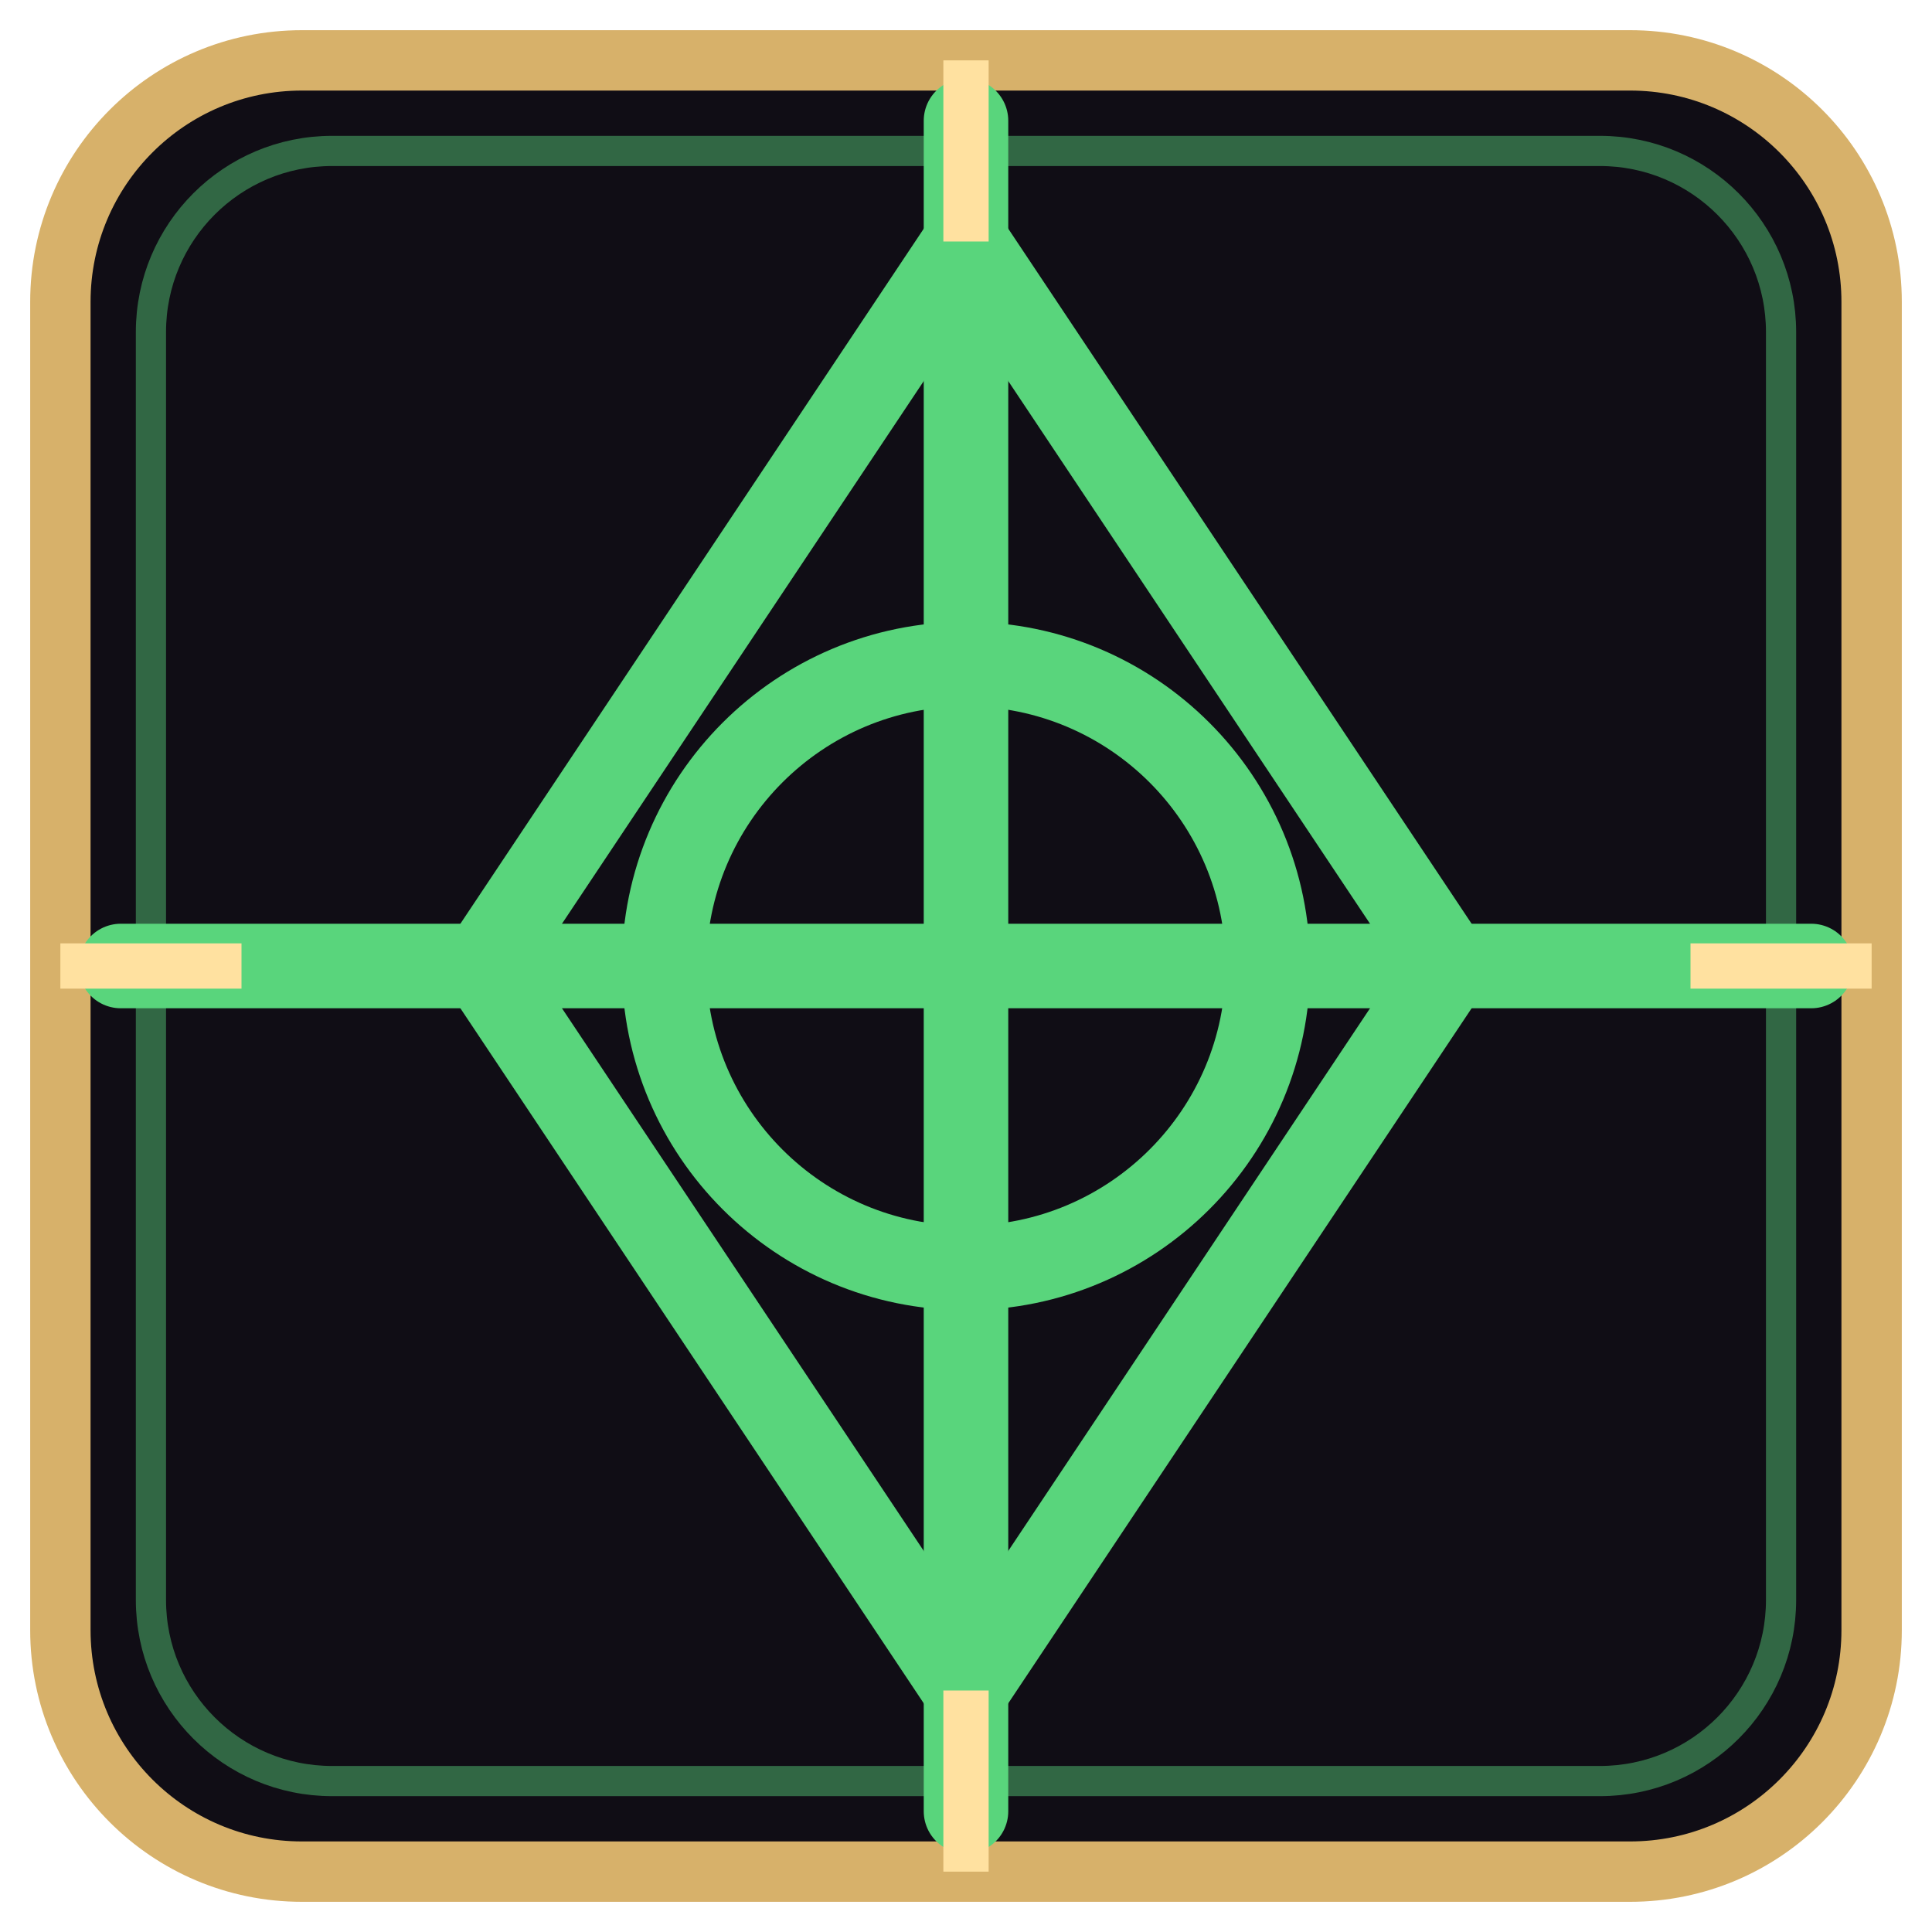
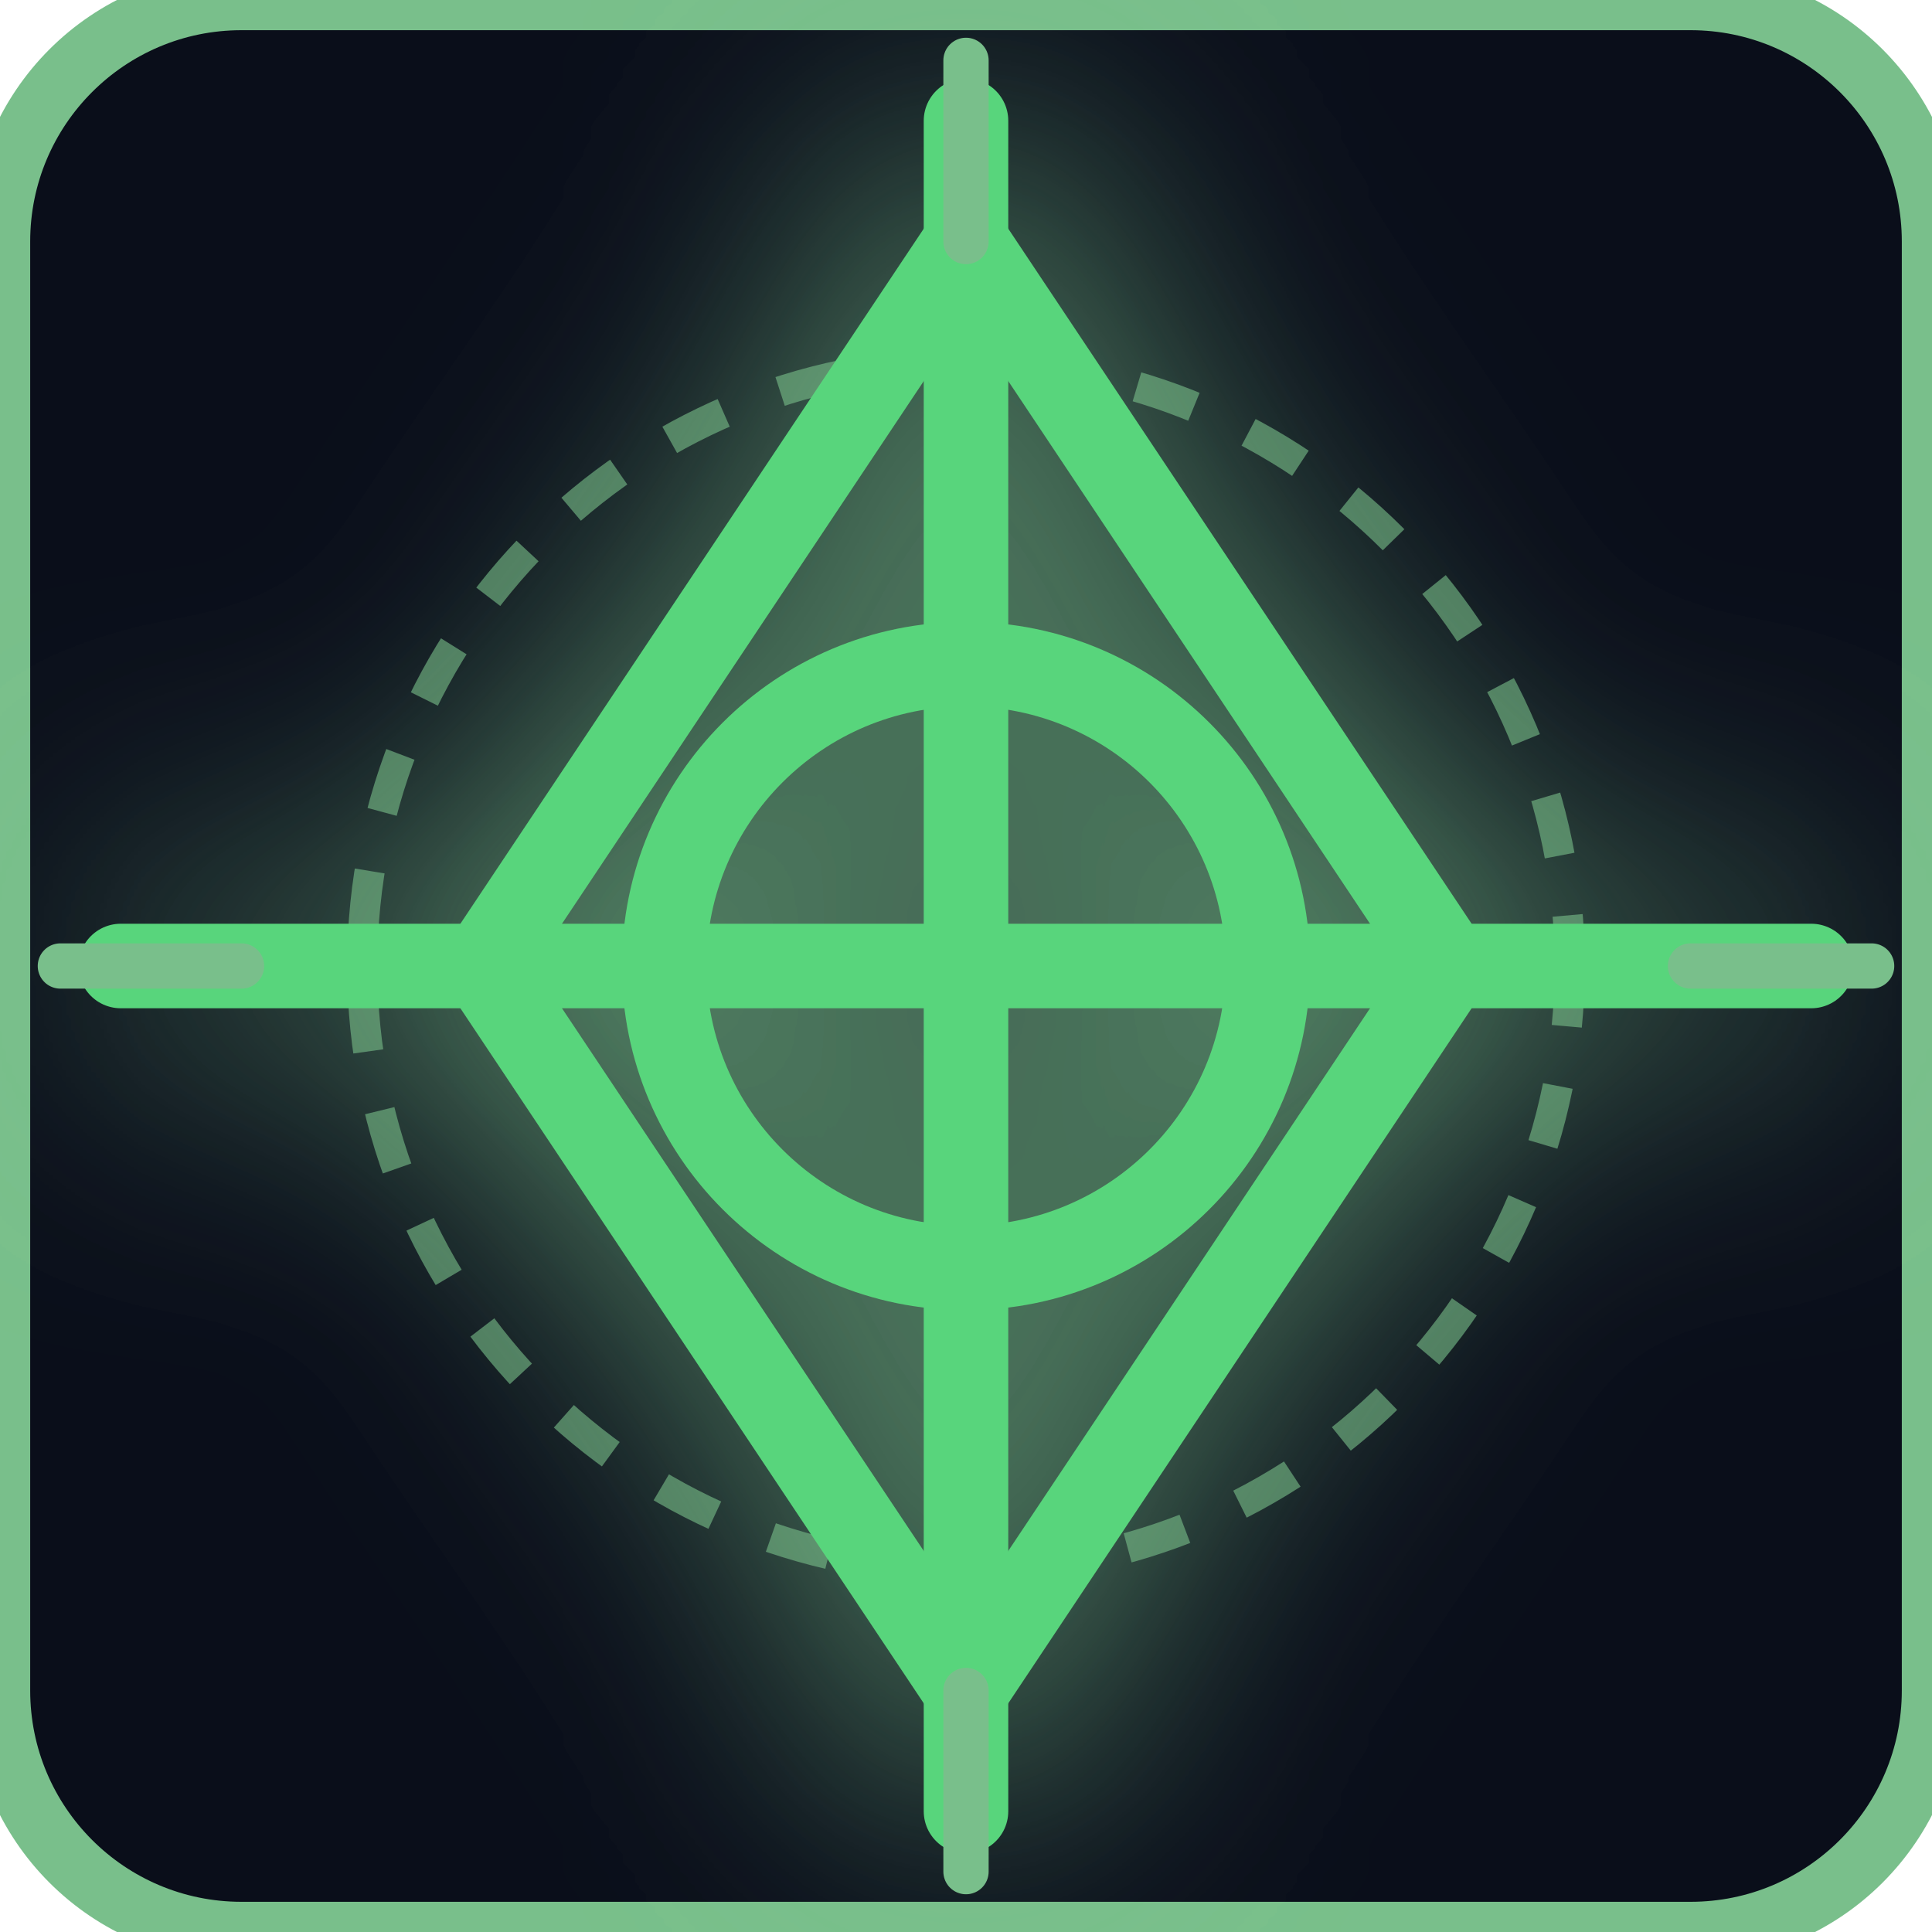
- <svg xmlns="http://www.w3.org/2000/svg" viewBox="0 0 64 64">
-   <rect x="2" y="2" width="60" height="60" rx="8" fill="#100d15" stroke="#d7b16a" stroke-width="2" />
-   <rect x="5" y="5" width="54" height="54" rx="6" fill="none" stroke="#59d57c" stroke-opacity=".45" />
-   <g fill="none" stroke="#59d57c" stroke-width="2.8" stroke-linecap="round" stroke-linejoin="round">
-     <path d="M32 8 L48 32 L32 56 L16 32 Z" />
-     <circle cx="32" cy="32" r="10" />
-     <path d="M32 4V60 M4 32H60" />
+ <svg xmlns="http://www.w3.org/2000/svg" viewBox="0 0 128 128" width="128" height="128">
+   <rect width="128" height="128" rx="16" fill="#0a0e1a" stroke="#79bf8b" stroke-width="4" />
+   <circle cx="64" cy="64" r="40" fill="none" stroke="#79bf8b" stroke-width="2" stroke-dasharray="4,4" opacity="0.6" />
+   <g transform="scale(2)" fill="none" stroke="#79bf8b" stroke-width="2.8" stroke-linecap="round" stroke-linejoin="round" filter="drop-shadow(0px 0px 5px #79bf8b)">
+     <g fill="none" stroke="#59d57c" stroke-width="2.8" stroke-linecap="round" stroke-linejoin="round">
+       <path d="M32 8 L48 32 L32 56 L16 32 Z" />
+       <circle cx="32" cy="32" r="10" />
+       <path d="M32 4V60 M4 32H60" />
+     </g>
+     <path d="M32 2V8 M32 56V62 M2 32H8 M56 32H62" stroke="#79bf8b" stroke-width="1.5" />
  </g>
-   <path d="M32 2V8 M32 56V62 M2 32H8 M56 32H62" stroke="#ffe1a0" stroke-width="1.5" />
</svg>
